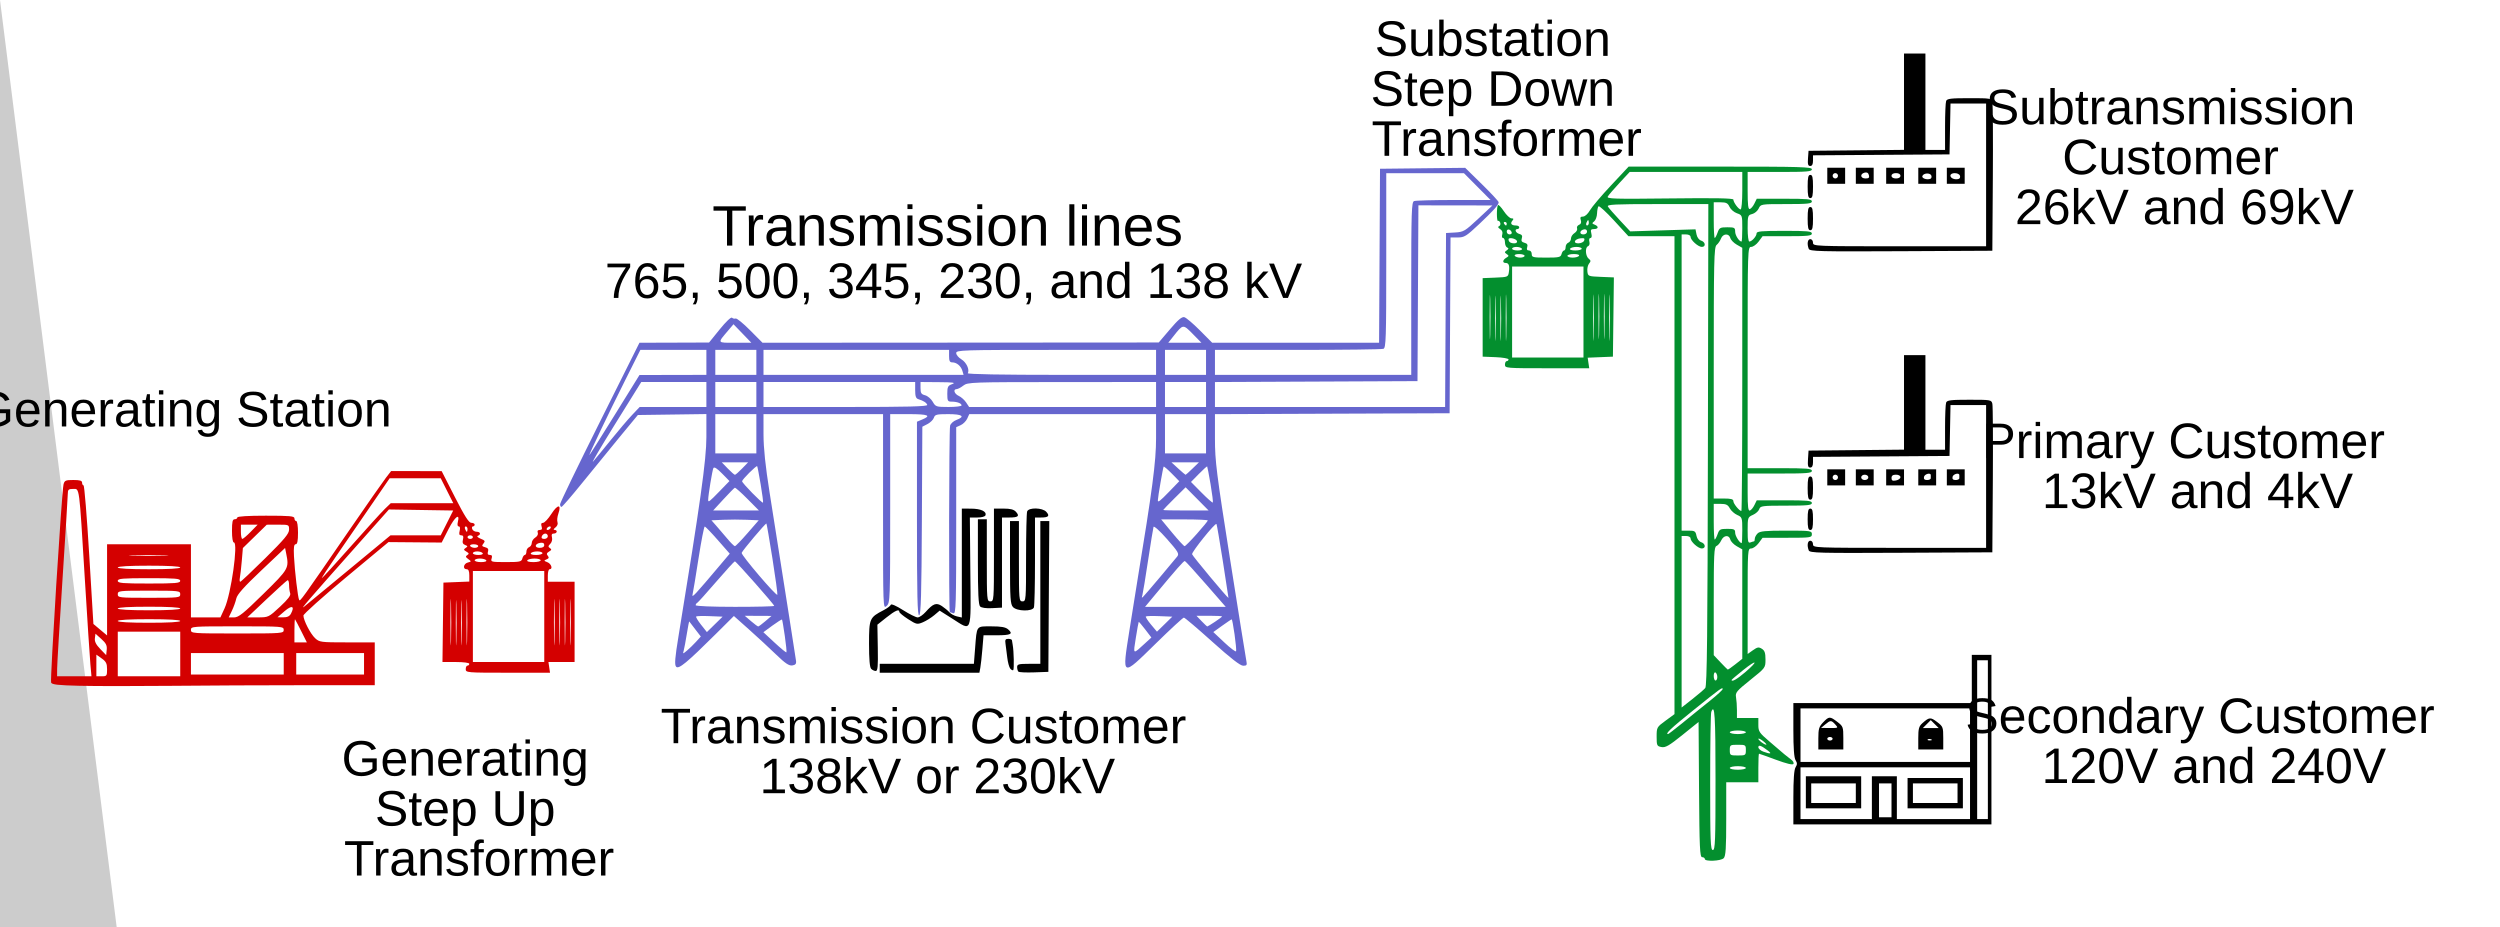
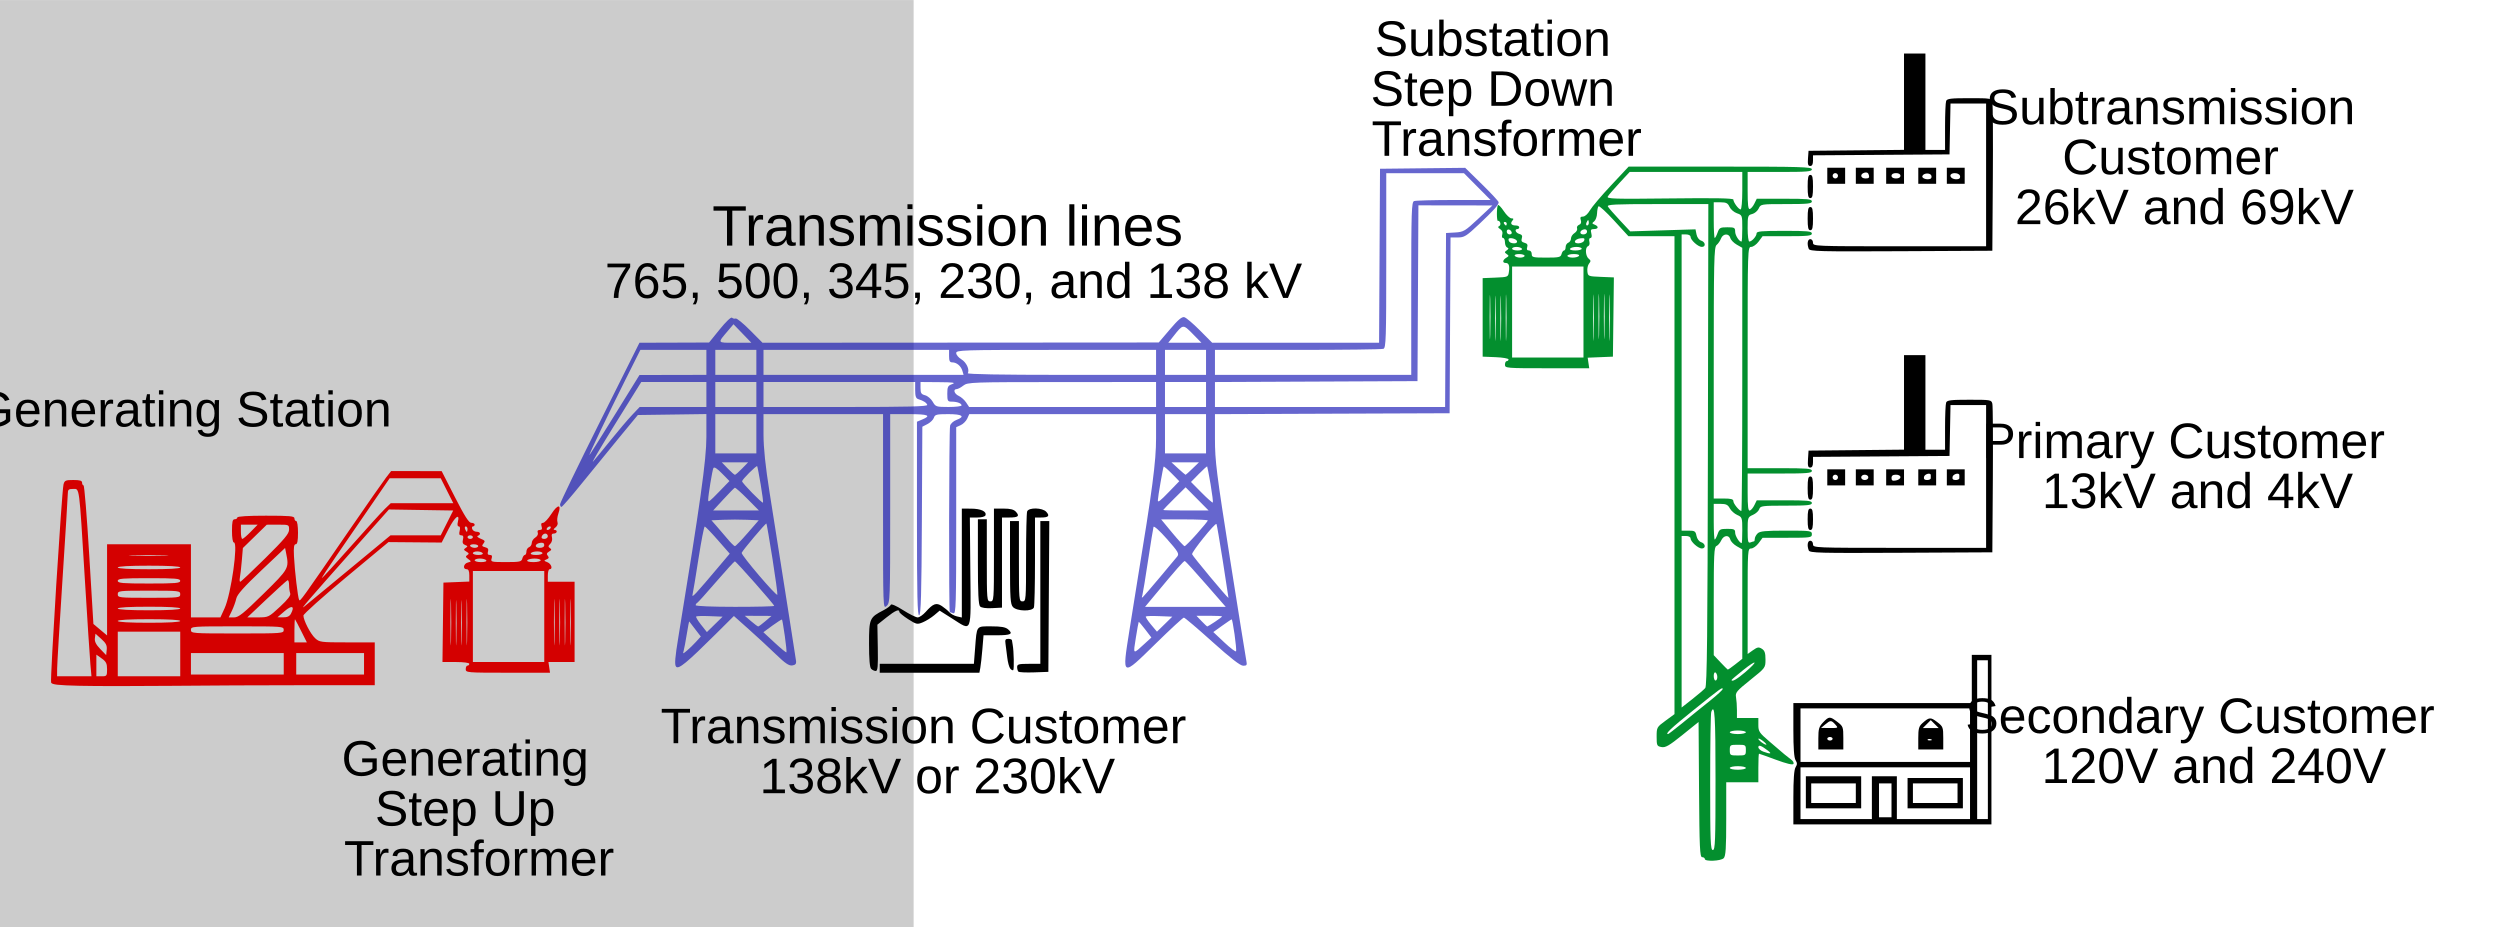
<svg xmlns="http://www.w3.org/2000/svg" height="519" width="1401" version="1.0">
  <defs />
  <g transform="translate(187.5,-288.8622)">
-     <path id="outline" fill="000000" opacity="0.2" d="m-187.5,288.9l-187.5,1688.9,324.5,1688.9,324.5,288.9z" />
+     <path id="outline" fill="000000" opacity="0.2" d="m-187.5,288.9L-187.5,1688.9,324.5,1688.9,324.5,288.9z" />
    <path fill="#d40000" d="m-142.65,673.19c-12.494-0.304-15.765-0.673-16.209-1.83-0.628-1.637,5.976-107.12,6.949-111,0.564-2.245,1.134-2.504,5.52-2.504,3.681,0,4.892,0.371,4.892,1.5,0,0.825,0.37,1.5,0.821,1.5s1.878,17.478,3.169,38.84l2.348,38.84,3.831,3.216,3.831,3.216v-25.556-25.556h23.5,23.5v20.5,20.5h8.256,8.256l2.345-5.111c3.644-7.944,7.734-36.889,5.213-36.889-0.649,0-1.069-2.555-1.069-6.5,0-5.111,0.321-6.5,1.5-6.5,0.825,0,1.5-0.45,1.5-1,0-0.625,6-1,16-1,13.556,0,16,0.229,16,1.5,0,0.825,0.45,1.5,1,1.5,0.564,0,1,2.833,1,6.5,0,4.66-0.367,6.5-1.297,6.5-0.968,0-1.213,1.714-0.963,6.75,0.409,8.267,2.199,23.341,2.907,24.487,0.561,0.908,1.158,0.077,27.843-38.737,9.831-14.3,19.181-27.688,20.777-29.75l2.901-3.75,14.166,0.009,14.166,0.009,7.389,14.491c5.515,10.816,7.861,14.491,9.25,14.491,1.023,0,1.861,0.45,1.861,1s-0.436,1-0.969,1c-0.533,0-0.71,0.675-0.393,1.5,0.317,0.825,1.427,1.5,2.469,1.5,2.124,0,2.567,1.583,0.643,2.297-0.693,0.257,0.024,0.97,1.609,1.6,2.421,0.962,2.664,1.371,1.586,2.67-1.07,1.289-0.923,1.626,0.919,2.107,1.596,0.417,2.03,1.084,1.597,2.449-0.417,1.312-0.104,1.876,1.039,1.876,1.18,0,1.458,0.557,1,2-0.601,1.895-0.18,2,8.026,2,7.82,0,8.712-0.194,9.184-2,0.288-1.1,0.921-2,1.406-2,0.486,0,0.883-0.852,0.883-1.893,0-1.041,0.675-2.152,1.5-2.469,0.825-0.317,1.5-1.381,1.5-2.366,0-0.985,0.887-2.345,1.972-3.022,1.156-0.722,1.732-1.856,1.393-2.74-0.374-0.975,0.013-1.509,1.095-1.509,1.219,0,1.502-0.544,1.04-2-0.437-1.378-0.18-2,0.828-2,0.805,0,2.924-2.276,4.709-5.058,3.482-5.427,5.749-5.495,3.873-0.116-0.613,1.76-0.837,3.926-0.496,4.814,0.366,0.954-0.104,2.163-1.148,2.956-1.071,0.813-1.275,1.354-0.517,1.373,1.869,0.048,1.51,2.032-0.367,2.032-1.157,0-1.458,0.605-1.059,2.131,0.323,1.235-0.079,2.768-0.957,3.645-1.237,1.237-1.272,1.674-0.191,2.388,1.05,0.692,0.95,1.093-0.482,1.935-1.345,0.791-1.53,1.395-0.724,2.365,0.808,0.973,0.632,1.484-0.695,2.019-1.595,0.644-1.546,0.805,0.474,1.585,2.218,0.855,3.196,3.932,1.25,3.932-0.55,0-1,1.575-1,3.5v3.5h7.5,7.5v22.5,22.5h-7.327-7.327l0.44,3,0.44,3h-23.614c-22.947,0-23.614-0.057-23.614-2,0-1.1,0.45-2,1-2s1-0.45,1-1c0-0.578-3.173-1-7.519-1h-7.519l0.269-22.25,0.269-22.25,7.25-0.294,7.25-0.294v-3.456c0-2.405-0.456-3.456-1.5-3.456-2.313,0-1.774-3.115,0.648-3.749,2.083-0.545,2.091-0.603,0.255-1.946-1.526-1.116-1.629-1.548-0.528-2.228,1.096-0.678,0.997-1.06-0.505-1.942-1.596-0.938-1.655-1.24-0.398-2.063,1.256-0.823,1.208-1.066-0.324-1.654-1.3-0.499-1.633-1.342-1.203-3.054,0.431-1.718,0.173-2.365-0.945-2.365-1.141,0-1.376-0.645-0.911-2.5,0.391-1.559,0.203-2.5-0.5-2.5-0.69,0-0.894-0.929-0.527-2.391,1.344-5.355-1.609-3.134-5.215,3.923l-3.83,7.52-14.904-0.13-14.903-0.13-23.847,19.83c-13.116,10.904-23.837,20.511-23.824,21.349,0.039,2.703,3.945,10.263,6.55,12.678,2.429,2.251,3.158,2.346,17.98,2.346h15.448v12,12l-39.75,0.002c-21.862,0.001-55.5,0.161-74.75,0.356s-42.044,0.183-50.653-0.026zm5.802-12.081c-0.335-3.712-1.749-25.425-3.142-48.25-3.218-52.74-2.858-50-6.569-50-2.537,0-2.94,0.376-2.949,2.75-0.006,1.512-1.349,23.225-2.985,48.25s-2.982,47.412-2.99,49.75l-0.015,4.25h9.629,9.629zm9.351,2.818c0-3.227-0.538-4.315-3-6.068l-3-2.136v6.068,6.068h3c2.825,0,3-0.23,3-3.932zm41-8.568,0-12.5-17.5,0-17.5,0,0,12.5,0,12.5,17.5,0,17.5,0zm58,5.5,0-6-26,0-26,0,0,6,0,6,26,0,26,0zm45,0,0-6-19,0-19,0,0,6,0,6,19,0,19,0zm101-26.5,0-25.5-20,0-20,0,0,25.5,0,25.5,20,0,20,0zm-52.253-7.196c-0.177-5.942-0.323-1.354-0.323,10.196s0.144,16.412,0.322,10.804c0.178-5.608,0.179-15.058,0.002-21zm2.999,0.446c-0.178-5.638-0.324-1.025-0.324,10.25s0.146,15.888,0.324,10.25c0.178-5.638,0.178-14.862,0-20.5zm3,0c-0.178-5.638-0.324-1.025-0.324,10.25s0.146,15.888,0.324,10.25c0.178-5.638,0.178-14.862,0-20.5zm3.001-0.446c-0.177-5.942-0.323-1.354-0.323,10.196s0.144,16.412,0.322,10.804c0.178-5.608,0.179-15.058,0.002-21zm49,0c-0.177-5.942-0.323-1.354-0.323,10.196s0.144,16.412,0.322,10.804c0.178-5.608,0.179-15.058,0.001-21zm3,0c-0.177-5.942-0.323-1.354-0.323,10.196s0.144,16.412,0.322,10.804c0.178-5.608,0.179-15.058,0.001-21zm3,0c-0.177-5.942-0.323-1.354-0.323,10.196s0.144,16.412,0.322,10.804c0.178-5.608,0.179-15.058,0.001-21zm3,0c-0.177-5.942-0.323-1.354-0.323,10.196s0.144,16.412,0.322,10.804c0.178-5.608,0.179-15.058,0.001-21zm-262.94,19.803-3.31-2.972-0.328,2.554c-0.233,1.814,0.636,3.552,3,6l3.328,3.447,0.31-3.029c0.244-2.378-0.4-3.667-3-6zm112.02-4.358c-1.724-3.438-3.292-6.438-3.485-6.667-0.193-0.229-0.35,2.583-0.35,6.25v6.667h3.485,3.485zm-9.835-0.75c0-1.949-0.667-2-26-2s-26,0.051-26,2,0.667,2,26,2,26-0.051,26-2zm-58-5c0-0.629-6.5-1-17.5-1s-17.5,0.371-17.5,1,6.5,1,17.5,1,17.5-0.371,17.5-1zm46.601-15.173c14.317-14.076,14.452-14.314,12.781-22.666l-0.618-3.089-13.338,12.626c-9.739,9.218-13.517,13.459-14,15.714-0.364,1.698-1.468,4.775-2.453,6.838l-1.792,3.75h3.01c2.517,0,5.208-2.16,16.409-13.173zm9.28,7.226c4.529-4.206,6.198-6.403,5.75-7.571-0.347-0.905-0.631-2.996-0.631-4.647,0-1.651-0.384-2.852-0.854-2.668-0.47,0.183-5.737,4.946-11.706,10.583l-10.852,10.25,5.956-0.011c5.882-0.011,6.036-0.085,12.338-5.936zm6.147,3.895c2.305-4.307,0.607-5.008-3.528-1.458l-4,3.435,3.215,0.037c2.244,0.026,3.547-0.582,4.313-2.015zm-62.023-2.94c0-0.629-6.5-1-17.5-1s-17.5,0.371-17.5,1,6.5,1,17.5,1,17.5-0.371,17.5-1zm94.668-21.856,23.168-19.144,14.069,0,14.069,0,3.503-6.956,3.503-6.956-18.014-0.294-18.014-0.294-21.227,23.893c-24.276,27.325-28.94,32.757-26.187,30.501,1.078-0.884,12.386-10.221,25.128-20.75zm-94.668,13.86c0-1.924-0.667-2-17.5-2s-17.5,0.076-17.5,2,0.667,2,17.5,2,17.5-0.076,17.5-2zm0-7.5c0-1.276-2.611-1.5-17.5-1.5s-17.5,0.224-17.5,1.5,2.611,1.5,17.5,1.5,17.5-0.224,17.5-1.5zm47.667-12.702c10.787-10.682,13.333-13.736,13.333-16,0-2.767-0.068-2.797-6.25-2.78l-6.25,0.018-6.695,6.535-6.695,6.535-0.612,7.197c-0.337,3.958-0.82,8.21-1.074,9.447-0.254,1.238-0.154,2.25,0.224,2.25,0.377,0,6.686-5.941,14.019-13.202zm47.865-6.548c8.64-9.762,17.223-19.212,19.074-21l3.365-3.25h17.527,17.527l-3.525-7-3.525-7h-14.302-14.302l-10.12,14.75c-5.566,8.113-14.229,20.712-19.25,28-5.021,7.287-8.915,13.25-8.653,13.25,0.262,0,7.546-7.987,16.185-17.75zm-95.532,11.75c0-0.629-6.5-1-17.5-1s-17.5,0.371-17.5,1,6.5,1,17.5,1,17.5-0.371,17.5-1zm171.5-4c-0.34-0.55-1.942-1-3.559-1s-2.941,0.45-2.941,1,1.602,1,3.559,1c2.118,0,3.309-0.405,2.941-1zm30.5,0c0-0.55-1.548-1-3.441-1-1.893,0-3.719,0.45-4.059,1-0.373,0.604,0.99,1,3.441,1,2.232,0,4.059-0.45,4.059-1zm-210.8-2.746c-5.115-0.182-13.215-0.181-18,0.002-4.785,0.183-0.599,0.332,9.301,0.331,9.9-0.001,13.815-0.151,8.699-0.333zm178.3-1.25c-0.34-0.55-1.716-1-3.059-1s-2.441,0.45-2.441,1,1.377,1,3.059,1c1.785,0,2.802-0.417,2.441-1zm33.5,0c0-0.55-1.323-1-2.941-1-1.617,0-3.219,0.45-3.559,1-0.368,0.595,0.823,1,2.941,1,1.958,0,3.559-0.45,3.559-1zm-36-4c0-0.55-1.152-1-2.559-1-1.451,0-2.292,0.433-1.941,1,0.34,0.55,1.492,1,2.559,1s1.941-0.45,1.941-1zm37-0.57c0-1.042-0.729-1.462-2.172-1.25-3.201,0.471-3.544,2.82-0.412,2.82,1.681,0,2.583-0.549,2.583-1.57zm-164.5-7.43,3.906-4-4.703,0-4.703,0,0,4c0,2.2,0.359,4,0.797,4s2.555-1.8,4.703-4zm124.5,3c0-0.55-0.675-1-1.5-1s-1.5,0.45-1.5,1,0.675,1,1.5,1,1.5-0.45,1.5-1zm42-0.5c0-0.825-0.627-1.5-1.393-1.5-0.766,0-1.652,0.675-1.969,1.5-0.392,1.02,0.054,1.5,1.393,1.5,1.083,0,1.969-0.675,1.969-1.5zm-45-4c0-0.825-0.436-1.5-0.969-1.5-0.533,0-0.71,0.675-0.393,1.5,0.317,0.825,0.752,1.5,0.969,1.5,0.216,0,0.393-0.675,0.393-1.5zm46.5-0.5c0.34-0.55,0.168-1-0.382-1s-1.278,0.45-1.618,1c-0.34,0.55-0.168,1,0.382,1s1.278-0.45,1.618-1z" />
    <path fill="#038f2e" d="M767.88,770.23c0-0.55-0.67-1-1.49-1-1.29,0-1.52-5.13-1.75-37.89l-0.26-37.9-9.05,7.3c-7.48,6.02-9.52,7.2-11.75,6.77-2.53-0.48-2.7-0.85-2.7-5.81,0-5.21,0.09-5.37,5-8.97l5-3.67v-133.92-133.91h-12.91-12.9l-8.02-8.75c-4.41-4.8-8.34-8.42-8.74-8.02-0.39,0.4-0.76,2.19-0.82,3.99s-0.79,3.81-1.61,4.46c-1.32,1.03-1.29,1.26,0.25,1.85,2.42,0.94,2.2,2.47-0.36,2.47-1.75,0-2,0.42-1.48,2.5,0.39,1.57,0.2,2.5-0.51,2.5-0.65,0-0.91,0.87-0.6,2.06,0.32,1.21,0,2.27-0.77,2.56-1.73,0.67-1.44,5.57,0.43,7.02,1.2,0.94,1.23,1.42,0.18,2.69-0.71,0.85-1.14,2.81-0.96,4.36,0.31,2.76,0.44,2.81,7.59,3.1l7.27,0.3-0.27,22.2-0.27,22.21-7.07,0.29-7.07,0.29,0.43,2.96,0.44,2.96h-23.62c-22.94,0-23.61-0.06-23.61-2,0-1.1,0.45-2,1-2s1-0.43,1-0.96c0-0.52-3.26-1.09-7.25-1.25l-7.25-0.29v-22-22l7.14-0.29c6.97-0.29,7.15-0.36,7.55-3.09,0.53-3.59,0-5.12-1.77-5.12-1.97,0-1.78-1.69,0.33-2.93,1.53-0.9,1.56-1.16,0.25-2.05-1.33-0.91-1.33-1.14,0-2.1,1.13-0.81,1.19-1.2,0.25-1.58-0.69-0.28-1.25-1.6-1.25-2.93,0-1.32-0.48-2.41-1.07-2.41-0.6,0-0.8-0.85-0.45-1.93,0.39-1.25-0.02-2.32-1.19-3.06-1.2-0.76-1.4-1.29-0.6-1.63,0.66-0.28,0.95-1.15,0.65-1.94s-0.85-1.24-1.22-1.01c-0.84,0.51-0.85-8.04-0.02-8.87,0.33-0.33,1.8,1.21,3.27,3.42,1.46,2.21,3.38,4.02,4.27,4.02,1.23,0,1.34,0.31,0.49,1.34-1.32,1.59-0.5,2.66,2.04,2.66,1,0,1.83,0.45,1.83,1s-0.45,1-1,1c-1.85,0-1.02,2.18,1.03,2.72,1.47,0.38,1.86,1.06,1.41,2.47-0.46,1.43-0.06,2.09,1.5,2.5,1.52,0.4,1.95,1.08,1.52,2.43-0.41,1.29-0.11,1.88,0.97,1.88,0.9,0,1.57,0.85,1.57,2,0,1.83,0.67,2,8.09,2,7.26,0,8.15-0.21,8.62-2,0.29-1.1,0.92-2,1.41-2,0.48,0,0.88-0.85,0.88-1.9,0-1.04,0.67-2.15,1.5-2.46,0.82-0.32,1.5-1.39,1.5-2.37,0-0.99,0.89-2.35,1.97-3.02,1.09-0.68,1.73-1.86,1.44-2.61-0.29-0.76,0.21-1.66,1.1-2.01,1.1-0.42,1.42-1.28,0.99-2.63-0.48-1.52-0.18-2,1.23-2,1.09,0,2.7-1.45,3.85-3.45,1.08-1.9,6.41-8.2,11.85-14l9.88-10.55h51.34c44.98,0,51.35,0.18,51.35,1.5,0,1.28-2.67,1.5-18,1.5h-18v10.58c0,8.02,0.3,10.49,1.25,10.18,0.69-0.23,1.84-1.61,2.55-3.09l1.31-2.67h15.44c13.07,0,15.45,0.23,15.45,1.5,0,1.26-2.26,1.5-14.34,1.5-14.28,0-14.34,0.01-15.47,2.47-0.62,1.36-2.26,2.76-3.66,3.11-2.42,0.61-2.53,0.95-2.53,8.03,0,4.06,0.42,7.39,0.93,7.39,1.42,0,4.07-2.97,4.07-4.57,0-1.18,2.73-1.43,15.5-1.43,13.11,0,15.5,0.23,15.5,1.5,0,1.26-2.2,1.5-13.81,1.5h-13.82l-2.21,3c-1.22,1.65-3.11,3-4.19,3-1.94,0-1.97,0.98-1.97,62v62h18c15.33,0,18,0.22,18,1.5s-2.67,1.5-18,1.5h-18v10.58c0,8.02,0.3,10.49,1.25,10.18,0.69-0.23,1.84-1.61,2.55-3.09l1.31-2.67h15.44c13.07,0,15.45,0.23,15.45,1.5,0,1.26-2.27,1.5-14.43,1.5-13.4,0-14.48,0.14-15.05,1.94-0.34,1.06-1.94,2.52-3.57,3.24-2.88,1.28-2.95,1.48-2.95,8.67,0,6.3,0.23,7.27,1.58,6.75,0.87-0.33,1.77-0.6,2-0.6s0.42-0.64,0.42-1.43,0.71-2.14,1.57-3c1.28-1.28,4.22-1.57,16-1.57,13.76,0,14.43,0.09,14.43,2,0,1.9-0.67,2-13.81,2h-13.82l-2.21,3c-1.22,1.65-3.11,3-4.19,3-1.92,0-1.97,0.81-1.97,29.57v29.56l2.95-2.1c2.52-1.79,3.26-1.92,5-0.83,1.59,0.99,2.05,2.33,2.05,5.98,0,4.69-0.01,4.7-8.51,11.5-7.74,6.21-8.45,7.08-8,9.69,0.28,1.58,0.51,4.85,0.51,7.25v4.38h6,6v3.94c0,3.59,0.54,4.4,6.25,9.26,3.44,2.93,7.15,6.1,8.25,7.05,1.1,0.94,2.86,2.33,3.9,3.08,1.05,0.75,1.61,1.84,1.26,2.41-0.42,0.68-3.87-0.14-9.79-2.34-5.03-1.87-9.31-3.4-9.51-3.4s-0.36,3.6-0.36,8v8h-9-9v20.57c0,16.49-0.28,20.85-1.43,22-1.62,1.62-10.57,1.98-10.57,0.43zm6-44.5c0-35.91-0.45-42.99-2.39-37.92-0.34,0.87-0.61,18.64-0.61,39.5,0,33.04,0.19,37.92,1.5,37.92s1.5-5.06,1.5-39.5zm17-6.5c0-0.55-2.03-1-4.5-1-2.48,0-4.5,0.45-4.5,1s2.02,1,4.5,1c2.47,0,4.5-0.45,4.5-1zm0-10c0-2.89-0.17-3-4.5-3s-4.5,0.11-4.5,3,0.17,3,4.5,3,4.5-0.11,4.5-3zm12.5,0.39c-3.87-2.98-5.5-3.57-5.5-2.01,0,0.8,1.24,1.9,2.75,2.46,4.02,1.46,5.02,1.3,2.75-0.45zm-2.64-5.31c-1.3-1.05-2.55-1.72-2.79-1.49-0.51,0.51,3.07,3.33,4.29,3.38,0.47,0.01-0.2-0.83-1.5-1.89zm-46.19-9.63c3.75-3.05,7.5-6.1,8.33-6.77,0.82-0.68,4.54-3.66,8.25-6.63,3.71-2.98,6.75-5.8,6.75-6.28,0-1.26-1.1-0.47-16.79,12.17-12.28,9.88-15.63,13.06-13.79,13.06,0.23,0,3.49-2.5,7.25-5.55zm36.33,4.55c0-0.55-2.03-1-4.5-1-2.48,0-4.5,0.45-4.5,1s2.02,1,4.5,1c2.47,0,4.5-0.45,4.5-1zm-22.75-24.8c0.98-1.19,1.3-30.22,1.48-136.36l0.24-134.84h-28.54c-24.06,0-28.41,0.22-27.73,1.39,0.44,0.76,3.43,4.2,6.66,7.65l5.85,6.26,18.29-0.58,18.28-0.57,0.57,2.84c0.33,1.67,1.41,3.12,2.61,3.49,2.45,0.78,2.73,3.52,0.35,3.52-2.04,0-6.31-3.84-6.31-5.68,0-0.74-1.09-1.32-2.5-1.32h-2.5v83,83h3.87c3.49,0,3.94,0.29,4.46,2.92,0.35,1.73,1.42,3.18,2.63,3.56,2.45,0.78,2.73,3.52,0.35,3.52-2.04,0-6.31-3.84-6.31-5.68,0-0.74-1.09-1.32-2.5-1.32h-2.5v48.06,48.07l6-4.71c3.3-2.6,6.56-5.39,7.25-6.22zm6.75-6.14c0-1.07-0.45-2.22-1-2.56-0.57-0.35-1,0.49-1,1.94,0,1.41,0.45,2.56,1,2.56s1-0.88,1-1.94zm15.59-2.68c7.63-6.52,6.75-7.52-1.09-1.23-3.58,2.86-6.5,5.35-6.5,5.53,0,1.32,3.01-0.39,7.59-4.3zm-5.49-4.47l3.9-3.08-0.01-30.67v-30.66l-3.09-1.76c-1.7-0.97-3.33-2.66-3.61-3.75-0.73-2.8-3.75-2.48-5.12,0.54-0.64,1.39-1.83,2.78-2.66,3.1-1.3,0.5-1.51,4.79-1.51,30.87v30.29l3.75,3.97c2.06,2.19,3.91,4.03,4.1,4.1,0.2,0.08,2.11-1.25,4.25-2.95zm3.9-75.17c0-7.01-0.1-7.3-2.84-8.51-1.56-0.69-3.44-2.38-4.17-3.74-1.06-1.99-2.1-2.49-5.16-2.49h-3.83v10c0,5.5,0.25,10,0.55,10s1.02-1.35,1.6-3c0.95-2.72,1.45-3,5.45-3,3.85,0,4.4,0.27,4.4,2.17,0,1.82,2.51,5.83,3.65,5.83,0.19,0,0.35-3.27,0.35-7.26zm-0.01-84.49v-73.75l-3.09-1.76c-1.7-0.97-3.33-2.66-3.61-3.75-0.72-2.73-4.14-2.53-5.21,0.3-0.48,1.26-1.59,2.89-2.48,3.62-1.44,1.2-1.6,8.34-1.6,71.71v70.38h5.5c4.22,0,5.5,0.35,5.5,1.5,0,1.39,3.36,5.5,4.5,5.5,0.27,0,0.5-33.19,0.49-73.75zm-88.99-37.75v-25.5h-20-20v25.5,25.5h20,20v-25.5zm-49.26-6.75c-0.17-5.64-0.32-1.03-0.32,10.25,0,11.27,0.15,15.89,0.32,10.25,0.18-5.64,0.18-14.86,0-20.5zm3,0c-0.17-5.64-0.32-1.03-0.32,10.25,0,11.27,0.15,15.89,0.32,10.25,0.18-5.64,0.18-14.86,0-20.5zm3.01-0.45c-0.18-5.94-0.33-1.35-0.33,10.2s0.15,16.41,0.32,10.8c0.18-5.61,0.18-15.06,0.01-21zm49,0c-0.18-5.94-0.33-1.35-0.33,10.2s0.15,16.41,0.32,10.8c0.18-5.61,0.18-15.06,0.01-21zm9,0c-0.18-5.94-0.33-1.35-0.33,10.2s0.15,16.41,0.32,10.8c0.18-5.61,0.18-15.06,0.01-21zm-67.01-0.11c-0.18-5.33-0.32-0.69-0.32,10.31s0.15,15.36,0.33,9.69c0.17-5.66,0.17-14.66-0.01-20zm61-0.44c-0.17-5.64-0.32-1.03-0.32,10.25,0,11.27,0.15,15.89,0.32,10.25,0.18-5.64,0.18-14.86,0-20.5zm3,0c-0.17-5.64-0.32-1.03-0.32,10.25,0,11.27,0.15,15.89,0.32,10.25,0.18-5.64,0.18-14.86,0-20.5zm-44.74-23.75c0-0.55-1.38-1-3.06-1-1.78,0-2.8,0.41-2.44,1,0.34,0.55,1.72,1,3.06,1s2.44-0.45,2.44-1zm30.5,0c0.37-0.6-0.82-1-2.94-1-1.96,0-3.56,0.45-3.56,1s1.32,1,2.94,1,3.22-0.45,3.56-1zm-32-4c-0.34-0.55-1.72-1-3.06-1s-2.44,0.45-2.44,1,1.38,1,3.06,1c1.78,0,2.8-0.42,2.44-1zm33.5,0c0-0.55-1.32-1-2.94-1s-3.22,0.45-3.56,1c-0.37,0.59,0.82,1,2.94,1,1.96,0,3.56-0.45,3.56-1zm-36.25-4.25c-0.47-1.45-4.75-2.34-4.75-0.99,0,1.43,1.17,2.24,3.25,2.24,1.09,0,1.74-0.54,1.5-1.25zm37.64-0.32c0.46-1.22,0.01-1.49-2.07-1.25-1.47,0.18-2.85,0.88-3.08,1.57-0.61,1.87,4.43,1.56,5.15-0.32zm88.61-6.83c0-7.33-0.03-7.42-3-8.45-1.65-0.58-3.52-2.19-4.16-3.6-0.95-2.09-1.86-2.55-5-2.55h-3.84v10c0,5.5,0.25,10,0.55,10s1.02-1.35,1.6-3c0.95-2.72,1.45-3,5.45-3,3.99,0,4.4,0.22,4.4,2.43,0,2.08,2.24,5.57,3.57,5.57,0.24,0,0.43-3.33,0.43-7.4zm-129.23,2.21c-0.62-1.85-2.77-2.16-2.77-0.4,0,0.88,0.71,1.59,1.58,1.59s1.41-0.54,1.19-1.19zm42.23-0.39c0-0.93-0.68-1.44-1.67-1.25-2.51,0.49-2.85,2.83-0.41,2.83,1.22,0,2.08-0.65,2.08-1.58zm-45-4.42c0-0.55-0.48-1-1.06-1s-0.78,0.45-0.44,1,0.82,1,1.06,1,0.44-0.45,0.44-1zm46-0.5c0-0.83-0.18-1.5-0.39-1.5-0.22,0-0.66,0.67-0.97,1.5-0.32,0.82-0.14,1.5,0.39,1.5s0.97-0.68,0.97-1.5zm86-18v-10.5h-31.55-31.56l-5.69,6.12c-3.14,3.37-6.09,6.8-6.57,7.63-0.77,1.33,3.27,1.45,34.75,1.08,25.05-0.31,35.62-0.11,35.62,0.65,0,1.53,2.93,5.52,4.06,5.52,0.53,0,0.94-4.59,0.94-10.5z" />
    <g id="gtransmission">
      <path id="ptransmission" opacity="0.6" fill="#0000AE" d="M191.37,662.45c-0.93-1.12-0.63-4.88,1.39-17.22,12.19-74.4,15.6-98.8,15.6-111.47v-12.86l-19.2,0.27-19.21,0.27-10.33,12.5c-5.68,6.88-15.14,18.47-21.01,25.75-5.88,7.29-11.04,13.25-11.47,13.25s-0.78-0.67-0.78-1.49c0-0.83,10.01-21.53,22.24-46l22.25-44.51,19.5-0.06,19.51-0.07,5.99-7.4c3.47-4.29,6.36-7.02,6.87-6.51,0.49,0.49,1.4,0.69,2.02,0.45,0.63-0.24,4.28,2.72,8.1,6.58l6.97,7.01,111.02-0.07,111.03-0.08,6.24-7.33c4.6-5.41,6.73-7.21,8.1-6.85,1.03,0.27,4.96,3.61,8.74,7.41l6.87,6.92h46.76,46.77l0.26-48.75,0.26-48.75,23.87-0.27,23.86-0.26,9.39,9.2c5.16,5.06,9.38,9.61,9.38,10.11,0,1.44-2.92,4.69-11.2,12.48-6.93,6.53-8.1,7.24-11.74,7.24h-4.04l-0.26,49.25-0.26,49.25-65.75,0.26-65.75,0.26v13.79c0,12.42,0.85,19.17,8.51,67.75,4.69,29.67,8.77,55.18,9.08,56.69,0.49,2.38,0.25,2.75-1.78,2.75-1.61,0-7.07-4.25-17.33-13.47-8.24-7.42-15.39-13.49-15.89-13.5-0.5-0.02-7.62,6.56-15.83,14.61-19.19,18.82-18.86,18.98-14.74-7.16,1.65-10.44,3.66-23.03,4.48-27.98,8.44-51.21,10.5-66.89,10.5-79.99v-13.51h-52.34-52.34l-1.15,2.52c-0.63,1.38-2.27,3.03-3.66,3.66l-2.51,1.14v52.45c0,47.41-0.15,52.39-1.58,51.84-0.87-0.33-1.77-0.61-2-0.61-0.63,0-0.48-102.19,0.16-104.55,0.3-1.13,1.87-2.56,3.49-3.17,5.2-1.96,3.4-3.28-4.5-3.28-6.57,0-7.51,0.24-8.07,2.01-0.35,1.11-1.96,2.69-3.56,3.53l-2.92,1.51-0.26,52.64c-0.2,41.04-0.54,52.74-1.51,53.06-0.99,0.33-1.25-10.92-1.25-54.04v-54.46l3-1.25c5.28-2.19,3.26-3-7.5-3h-10.5v52.85c0,51.57-0.05,52.89-2,54.65-2,1.81-2,1.75-2-52.84v-54.66h-33.5-33.5l0.01,11.25c0.01,7.86,1.05,17.74,3.42,32.75,9.55,60.39,14.63,92.7,14.84,94.5,0.16,1.44-0.45,2.1-2.16,2.34-1.81,0.26-3.97-1.2-9-6.07-3.63-3.52-10.45-9.83-15.15-14.02l-8.55-7.62-9.95,9.9c-16.5,16.4-21.06,20.16-22.45,18.48zm11.18-13.92l2.69-2.96-3.14-4.06c-1.72-2.24-3.22-4.21-3.33-4.38-0.12-0.18-0.74,2.97-1.38,7-0.65,4.02-1.43,8.21-1.74,9.31-0.55,2-0.55,2,1.83,0.02,1.31-1.09,3.59-3.31,5.07-4.93zm49.76-3.28c-0.7-4.84-1.4-8.97-1.56-9.18-0.16-0.2-2.58,1.31-5.38,3.36l-5.07,3.73,6.27,5.82c3.44,3.2,6.43,5.65,6.64,5.45,0.2-0.21-0.2-4.34-0.9-9.18zm201.98,4.03l3.44-3.16-3.44-4.49c-1.89-2.47-3.53-4.4-3.65-4.29s-0.85,4.13-1.61,8.91c-1.56,9.72-1.83,9.56,5.26,3.03zm50.06-4.88c-0.66-4.65-1.37-8.46-1.59-8.46s-2.63,1.61-5.36,3.57l-4.96,3.56,6.21,5.85c3.42,3.22,6.37,5.42,6.56,4.9,0.19-0.53-0.2-4.77-0.86-9.42zm-294.06-10.25c-3.95-0.17-7.4-0.07-7.67,0.2-0.28,0.28,0.97,2.35,2.76,4.62l3.26,4.11,4.41-4.32,4.41-4.32-7.17-0.29zm252,0c-3.95-0.17-7.39-0.08-7.66,0.19-0.27,0.26,1.03,2.29,2.87,4.5l3.36,4.01,4.3-4.2,4.3-4.21-7.17-0.29zm-220.89,2.83l3.46-2.96-7.5-0.03-7.5-0.04,3.5,2.99c1.92,1.65,3.74,3,4.04,3,0.29,0,2.09-1.33,4-2.96zm251.98,0.33c2.19-1.45,3.98-2.8,3.98-3s-3.23-0.37-7.19-0.37h-7.18l2.87,3c1.58,1.65,3.02,3,3.21,3,0.18,0,2.12-1.18,4.31-2.63zm-247.02-8.91c0-0.8-21.33-24.96-22.04-24.96-0.33,0-5.06,5.18-10.51,11.5-5.45,6.33-10.25,11.65-10.68,11.84-0.42,0.18-0.77,0.74-0.77,1.25,0,0.52,9.33,0.91,22,0.91,12.1,0,22-0.24,22-0.54zm241.92-12.21c-6.12-7.01-11.42-12.83-11.78-12.93-0.6-0.17-4.66,4.43-17.12,19.43l-5.19,6.25h22.61,22.6l-11.12-12.75zm-271.61-11.4l4.77-5.65-6.66-7.6c-3.66-4.18-6.96-7.6-7.35-7.6-0.38,0-1.94,7.99-3.46,17.75-1.51,9.77-3.02,18.86-3.34,20.22-0.58,2.42,0.84,0.9,16.04-17.12zm245.77,7.65c4.66-5.5,9.07-10.78,9.8-11.73,1.18-1.53,0.5-2.68-5.79-9.8-4.06-4.61-7.29-7.51-7.52-6.77-0.22,0.72-1.59,9.18-3.05,18.8-1.45,9.63-2.89,18.4-3.2,19.5-0.65,2.37-1.16,2.89,9.76-10zm35.35-9.06c-1.78-11.32-3.39-20.71-3.58-20.89-0.77-0.7-13.95,15.67-13.66,16.97,0.22,1,19.77,24.46,20.39,24.48,0.05,0-1.37-9.25-3.15-20.56zm-252.41-1.5c-1.69-10.63-3.21-19.46-3.38-19.63-0.38-0.37-13.47,15.15-13.87,16.44-0.37,1.21,19.6,24.63,20,23.45,0.17-0.52-1.07-9.64-2.75-20.26zm-14.01-14.19l6.31-7.25-6.66-0.29c-3.66-0.17-9.62-0.17-13.25,0l-6.58,0.29,2.65,3c1.46,1.65,4.26,4.92,6.21,7.25,1.95,2.34,3.88,4.25,4.28,4.25,0.41,0,3.58-3.26,7.04-7.25zm251.84,0.34c3.38-3.8,6.15-7.18,6.15-7.5s-5.88-0.59-13.07-0.59h-13.07l6.2,7.5c3.42,4.13,6.53,7.5,6.93,7.5,0.39,0,3.48-3.11,6.86-6.91zm-251.86-19.59c-3.54-3.58-6.73-6.4-7.07-6.25-0.34,0.14-3.21,3.07-6.38,6.5l-5.76,6.25h12.83,12.83l-6.45-6.5zm252.01,0l-6.44-6.5-6.28,6.22c-3.46,3.43-6.28,6.35-6.28,6.5,0,0.16,5.72,0.28,12.72,0.28h12.72l-6.44-6.5zm-244.58-8.12c-0.91-5.43-1.79-10.03-1.96-10.21-0.45-0.51-8.46,7.48-8.46,8.44,0,1.01,11.24,12.49,11.74,11.99,0.19-0.19-0.4-4.79-1.32-10.22zm252.13-0.04c-0.92-5.39-1.78-9.9-1.92-10.04s-2.24,1.76-4.66,4.23l-4.4,4.48,5.91,5.97c3.25,3.29,6.09,5.78,6.32,5.56,0.23-0.23-0.34-4.82-1.25-10.2zm-275.19,3.91l5.57-5.75-4.18-4.25c-2.85-2.9-4.38-3.85-4.83-3-0.59,1.11-2.92,15.33-2.92,17.79,0,1.61,0.58,1.17,6.36-4.79zm252.13,0.05l5.52-5.71-4.19-4.27c-2.31-2.35-4.36-4.11-4.57-3.9-0.34,0.34-3.24,17.14-3.25,18.83,0,1.47,1.03,0.68,6.49-4.95zm-239.49-12.8l3.39-3.5h-7.39-7.39l3.39,3.5c1.87,1.93,3.67,3.5,4,3.5s2.13-1.57,4-3.5zm252.43,0l3.61-3.5h-7.72-7.71l3.82,3.5c2.1,1.93,3.95,3.5,4.11,3.5s1.91-1.57,3.89-3.5zm-325.82-16.22c4.09-5.08,9.36-11.27,11.71-13.75l4.28-4.53h18.7,18.7v-7-7h-18.25l-18.25,0.01-14.76,23.74c-8.12,13.07-13.6,22.4-12.17,20.75s5.95-7.15,10.04-12.22zm1.97-13.74l13.92-22.46,18.75-0.04,18.75-0.04v-7-7h-18.49-18.5l-8.64,17.25c-9.42,18.8-20.4,41.75-19.97,41.75,0.15,0,6.53-10.11,14.18-22.46zm79.42,10.46v-11h-11.5-11.5v11,11h11.5,11.5v-11zm252,0v-11h-11.5-11.5v11,11h11.5,11.5v-11zm-252-22v-7h-11.5-11.5v7,7h11.5,11.5v-7zm95.77,5.82c-0.41-1.23-2.09-2.31-5.02-3.21-1.33-0.41-1.75-1.63-1.75-5.08v-4.53h-42.5-42.5v7,7h46.08c34.94,0,45.99-0.28,45.69-1.18zm19.23,0.29c0-1.16-2.52-2.11-5.58-2.11-2.19,0-2.42-0.41-2.42-4.41,0-3.91,0.32-4.54,2.75-5.42,2.17-0.8,0.59-1.03-7.5-1.09l-10.25-0.08v3.39c0,2.81,0.44,3.51,2.57,4.04,1.41,0.36,3.32,1.98,4.25,3.6,1.62,2.85,1.95,2.96,8.93,2.97,3.99,0,7.25-0.4,7.25-0.89zm109-6.11v-7l-52.75,0.03c-50.81,0.02-52.84,0.09-55.25,1.97-1.38,1.08-3.06,1.97-3.75,1.98-2.17,0.04-1.35,2.66,1.2,3.82,1.34,0.61,3.19,2.26,4.11,3.66l1.67,2.54h52.38,52.39v-7zm28,0v-7h-11.5-11.5v7,7h11.5,11.5v-7zm134.24-41.75l0.26-48.75,5.06-0.29c4.76-0.28,5.53-0.74,13-7.72l7.94-7.43-20.74-0.03-20.74-0.03-0.26,49.25-0.26,49.25-56.75,0.26-56.75,0.26v6.99,6.99h64.49,64.49l0.26-48.75zm-386.24,23.75v-7h-11.5-11.5v7,7h11.5,11.5v-7zm115.47,4.75c-0.82-2.73-3.22-4.75-5.66-4.75-1.4,0-1.81-0.79-1.81-3.5v-3.5h-52-52v7,7h56.07,56.06l-0.66-2.25zm108.53-4.75v-7h-56c-53.08,0-56,0.1-56,1.79,0,0.98,1.3,2.55,2.89,3.49,2.82,1.67,4.76,5.87,3.58,7.77-0.37,0.6,19.06,0.95,52.47,0.95h53.06v-7zm28,0v-7h-11.5-11.5v7,7h11.5,11.5v-7zm115-41.39c0-43.21,0.17-48.46,1.58-49,0.87-0.33,10.87-0.61,22.23-0.61h20.64l-7.45-7.5-7.45-7.5h-21.78-21.77v48.9c0,43.66-0.17,48.95-1.58,49.5-0.87,0.33-22.47,0.6-48,0.6h-46.42v7,7h55,55v-48.39zm-374.81,25.2l-5-5.19-2.85,3.36c-6.31,7.45-6.54,7.02,3.7,7.02h9.15l-5-5.19zm252.34,0.22c-5.43-5.51-5.39-5.51-10.65,1.13l-3.05,3.84h9.3,9.29l-4.89-4.97z" />
      <path fill-opacity="0.0" stroke-opacity="0.0" stroke="#0000FF" d="M126.5,570L180.5,671,280.5,671,280.5,626,348.5,626,348.5,548,419.5,548,419.5,671,527.5,671,633.5,526,633.5,428,655.5,395,637.5,377,186.5,377z" />
      <text style="writing-mode:lr-tb;text-anchor:middle;text-align:center;" font-weight="normal" xml:space="preserve" font-stretch="normal" line-height="100%" font-variant="normal" y="426.51" x="358.536" font-family="Arial" font-style="normal" fill="#000000">
        <tspan style="writing-mode:lr-tb;text-anchor:middle;text-align:center;" font-size="32px" line-height="100%" y="426.51" x="362.973">Transmission lines </tspan>
        <tspan style="writing-mode:lr-tb;text-anchor:middle;text-align:center;" font-size="28px" line-height="100%" y="455.837" x="358.536">765, 500, 345, 230, and 138 kV</tspan>
      </text>
    </g>
    <flowRoot font-weight="normal" xml:space="preserve" font-size="20px" font-style="normal" font-family="Bitstream Vera Sans" fill="#000000">
      <flowRegion>
        <rect y="122.08" width="215.3" x="469.51" height="32.425" />
      </flowRegion>
      <flowPara />
    </flowRoot>
    <flowRoot font-weight="normal" xml:space="preserve" font-size="20px" font-style="normal" font-family="Bitstream Vera Sans" fill="#000000">
      <flowRegion>
        <rect y="105.22" width="290.53" x="387.8" height="32.425" />
      </flowRegion>
      <flowPara />
    </flowRoot>
    <text style="writing-mode:lr-tb;text-anchor:middle;text-align:center;" font-weight="normal" xml:space="preserve" font-size="28px" font-style="normal" font-stretch="normal" font-variant="normal" y="705.365" x="357.239" font-family="Arial" line-height="100%" fill="#000000">
      <tspan x="357.239" y="705.365">Transmission Customer</tspan>
      <tspan x="357.239" y="733.365">138kV or 230kV</tspan>
    </text>
    <text style="writing-mode:lr-tb;text-anchor:middle;text-align:center;" font-weight="normal" xml:space="preserve" font-size="28px" font-style="normal" font-stretch="normal" font-variant="normal" y="527.862" x="-57.5" font-family="Arial" line-height="100%" fill="#000000">
      <tspan x="-57.5" y="527.862">Generating Station</tspan>
      <tspan x="-57.5" y="555.862" />
    </text>
    <text style="writing-mode:lr-tb;text-anchor:middle;text-align:center;" font-weight="normal" xml:space="preserve" font-size="28px" font-style="normal" font-stretch="normal" font-variant="normal" y="723.523" x="100.433" font-family="Arial" line-height="100%" fill="#000000">
      <tspan x="100.433" y="723.523">Generating</tspan>
      <tspan x="100.433" y="751.523">Step Up</tspan>
      <tspan x="100.433" y="779.523">Transformer</tspan>
    </text>
    <text style="writing-mode:lr-tb;text-anchor:middle;text-align:center;" font-weight="normal" xml:space="preserve" font-size="28px" font-style="normal" font-stretch="normal" font-variant="normal" y="320.157" x="676.3" font-family="Arial" line-height="100%" fill="#000000">
      <tspan x="676.3" y="320.157">Substation</tspan>
      <tspan x="676.3" y="348.157">Step Down</tspan>
      <tspan x="676.3" y="376.157">Transformer</tspan>
    </text>
    <flowRoot style="writing-mode:lr-tb;text-anchor:middle;text-align:center;" font-weight="normal" xml:space="preserve" font-size="28px" font-stretch="normal" font-variant="normal" font-style="normal" font-family="Arial" line-height="100%" fill="#000000">
      <flowRegion>
        <rect y="76.689" width="77.82" x="208.82" height="32.425" />
      </flowRegion>
      <flowPara />
    </flowRoot>
    <text style="writing-mode:lr-tb;text-anchor:start;text-align:start;" font-weight="normal" xml:space="preserve" font-size="28px" font-style="normal" font-stretch="normal" font-variant="normal" y="358.475" x="1056.109" font-family="Arial" line-height="100%" fill="#000000">
      <tspan style="writing-mode:lr-tb;text-anchor:middle;text-align:center;" line-height="100%" y="358.475" x="1056.109">Subtransmission</tspan>
      <tspan style="writing-mode:lr-tb;text-anchor:middle;text-align:center;" line-height="100%" y="386.475" x="1056.109">Customer</tspan>
      <tspan style="writing-mode:lr-tb;text-anchor:middle;text-align:center;" line-height="100%" y="414.475" x="1056.109">26kV and 69kV</tspan>
    </text>
    <text style="writing-mode:lr-tb;text-anchor:middle;text-align:center;" font-weight="normal" xml:space="preserve" font-size="28px" font-style="normal" font-stretch="normal" font-variant="normal" y="545.567" x="1063.446" font-family="Arial" line-height="100%" fill="#000000">
      <tspan x="1063.446" y="545.567">Primary Customer</tspan>
      <tspan x="1063.446" y="573.567">13kV and 4kV</tspan>
    </text>
    <text style="writing-mode:lr-tb;text-anchor:middle;text-align:center;" font-weight="normal" xml:space="preserve" font-size="28px" font-style="normal" font-stretch="normal" font-variant="normal" y="699.643" x="1072.617" font-family="Arial" line-height="100%" fill="#000000">
      <tspan x="1072.617" y="699.643">Secondary Customer</tspan>
      <tspan x="1072.617" y="727.643">120V and 240V</tspan>
    </text>
    <path fill="#000" d="m817.5,735.85c0-10.216,0.396-15.648,1.24-17,0.987-1.581,0.987-2.392,0-3.973-0.844-1.352-1.24-6.784-1.24-17v-15.014h50,50v-13.5-13.5h5.5,5.5v47.5,47.5h-55.5-55.5zm44,0.014,0-12,7,0,7,0,0,12,0,12,20.5,0,20.5,0,0-14.5,0-14.5-47.5,0-47.5,0,0,14.5,0,14.5,20,0,20,0zm-37-3,0-9,15.5,0,15.5,0,0,9,0,9-15.5,0-15.5,0zm28,0.5,0-5.5-12.5,0-12.5,0,0,5.5,0,5.5,12.5,0,12.5,0zm29,0,0-8.5,15.5,0,15.5,0,0,8.5,0,8.5-15.5,0-15.5,0zm28,0,0-5.5-12.5,0-12.5,0,0,5.5,0,5.5,12.5,0,12.5,0zm17-30,0-44.5-3,0-3,0,0,44.5,0,44.5,3,0,3,0zm-54,34,0-9.5-3.5,0-3.5,0,0,9.5,0,9.5,3.5,0,3.5,0zm44-36.5,0-15-47.5,0-47.5,0,0,15,0,15,47.5,0,47.5,0zm-85,1.805c0-5.361,0.362-6.573,2.687-9,3.292-3.436,3.776-3.451,7.968-0.254,3.183,2.428,3.344,2.862,3.344,9v6.449h-7-7zm8,0.195c0-0.55-0.675-1-1.5-1s-1.5,0.45-1.5,1,0.675,1,1.5,1,1.5-0.45,1.5-1zm1.5-8c-2.243-2.479-2.7-2.482-5.639-0.033l-2.361,1.967,4.905,0.033c4.842,0.033,4.882,0.008,3.095-1.967zm46.5,7.674c0-5.293,0.367-6.656,2.25-8.351,3.837-3.454,4.617-3.526,8.244-0.76,3.362,2.564,3.506,2.936,3.506,9.055v6.381h-7-7zm7.188,0.643c-0.722-0.289-1.584-0.253-1.917,0.079-0.332,0.332,0.258,0.569,1.312,0.525,1.165-0.048,1.402-0.285,0.604-0.604zm2.035-8.539-2.222-2.222-2.222,2.222-2.222,2.222,4.444,0,4.444,0zm-591.22-31.27v-2.5h26.382,26.382l0.682-8.75c1.01-12.957,0.484-12.25,9.111-12.25,5.502,0,7.928,0.434,9.381,1.678,3.017,2.583,1.591,3.322-6.411,3.322h-7.356l-0.645,7.75c-0.355,4.263-0.879,8.988-1.165,10.5l-0.52,2.75h-27.921-27.921zm77.704,1.871c-0.387-0.387-0.704-1.529-0.704-2.537,0-1.59,0.864-1.833,6.5-1.833h6.5v-40-40h2.511,2.511l-0.261,42.25-0.261,42.25-8.046,0.287c-4.425,0.158-8.363-0.03-8.75-0.417zm-82.5-1.57c-0.808-0.808-1.2-5.369-1.2-13.961,0-14.24,0.251-14.822,8.158-18.899,2.012-1.037,3.828-2.397,4.037-3.022,0.227-0.68,2.973,0.51,6.842,2.964,3.555,2.255,7.247,4.104,8.206,4.11,0.958,0.005,2.983-1.384,4.5-3.088,4.186-4.701,5.94-5.341,9.056-3.299,1.465,0.96,3.347,2.519,4.183,3.466,0.836,0.946,2.757,2.001,4.269,2.345l2.75,0.625v-30.519-30.519l5.25,0.032c5.447,0.033,8.732,1.559,8.004,3.718-0.247,0.733-2.145,1.25-4.588,1.249l-4.17,0.01,0.278,30.501c0.322,35.318,1.128,33.265-10.238,26.077l-6.96-4.401-3.04,2.564c-1.672,1.41-4.541,3.193-6.376,3.962-3.168,1.327-3.583,1.239-8.25-1.756-2.703-1.734-4.914-3.557-4.914-4.049,0-1.805-2.331-0.802-7.265,3.126l-5.051,4.022,0.228,12.978c0.183,10.432-0.041,12.978-1.142,12.978-0.753,0-1.91-0.54-2.57-1.2zm77.944-0.127c-0.628-0.756-1.389-3.58-1.691-6.274-0.303-2.695-0.742-6.137-0.976-7.649-0.343-2.216-0.042-2.75,1.549-2.75,1.086,0,2.009,0.338,2.051,0.75s0.238,1.613,0.436,2.667c0.634,3.382,0.853,13.55,0.304,14.099-0.292,0.292-1.045-0.087-1.673-0.844zm1.511-34.502c-1.44-1.591-1.655-4.842-1.655-25v-23.171h2.5,2.5v22.5c0,21.833,0.059,22.5,2,22.5,1.945,0,2-0.667,2-24.418,0-13.43,0.273-25.13,0.607-26,0.89-2.318,8.578-2.14,10.74,0.249,2.077,2.295,1.245,3.169-3.014,3.169h-3.333v24.418c0,13.43-0.273,25.13-0.607,26-0.902,2.351-9.551,2.169-11.738-0.247zm-18.412-0.329c-0.92-0.92-1.24-7.41-1.24-25.04v-23.8h2.5,2.5v23c0,22.333,0.058,23,2,23,1.949,0,2-0.667,2-26v-26h5.345c3.911,0,5.79,0.491,7.002,1.831,2.161,2.388,1.234,3.169-3.764,3.168h-4.08v25.251,25.251l-5.507,0.293c-3.421,0.182-5.978-0.178-6.75-0.95zm464.37-31.41c-1.08-2.815-0.652-5.427,0.889-5.427,0.833,0,1.5,0.889,1.5,2,0,1.972,0.667,2,48.5,2h48.5v-40-40h-9.973-9.973l-0.277,14.25-0.278,14.25-38.25,0.262-38.25,0.262v2.988c0,2.036-0.495,2.988-1.555,2.988-1.231,0-1.491-0.989-1.25-4.75l0.305-4.75,26.75-0.266,26.75-0.266v-26.484-26.484h6,6v26.5,26.5h5.5,5.5v-12.418c0-6.83,0.273-13.13,0.607-14,0.508-1.325,2.62-1.582,12.981-1.582,12.004,0,12.39,0.067,12.921,2.25,0.301,1.238,0.422,20.475,0.269,42.75l-0.278,40.5-51.14,0.259c-45.984,0.233-51.201,0.099-51.75-1.332zm-0.61-17.43c0-4.667,0.333-6,1.5-6s1.5,1.333,1.5,6-0.333,6-1.5,6-1.5-1.333-1.5-6zm0-17.5c0-5.111,0.321-6.5,1.5-6.5s1.5,1.389,1.5,6.5-0.321,6.5-1.5,6.5-1.5-1.389-1.5-6.5zm11-6,0-4.5,5,0,5,0,0,4.5,0,4.5-5,0-5,0zm6,0c0-0.825-0.675-1.5-1.5-1.5s-1.5,0.675-1.5,1.5,0.675,1.5,1.5,1.5,1.5-0.675,1.5-1.5zm10,0,0-4.5,5,0,5,0,0,4.5,0,4.5-5,0-5,0zm7,0c0-0.833-0.889-1.5-2-1.5s-2,0.667-2,1.5,0.889,1.5,2,1.5,2-0.667,2-1.5zm10,0,0-4.5,5,0,5,0,0,4.5,0,4.5-5,0-5,0zm8-0.117c0-0.809-1.038-1.383-2.5-1.383-1.771,0-2.5,0.543-2.5,1.861,0,1.446,0.558,1.755,2.5,1.383,1.375-0.263,2.5-1.1,2.5-1.861zm10,0.117,0-4.5,5,0,5,0,0,4.5,0,4.5-5,0-5,0zm7,0.5v-1.75c0-1.579-3.49-0.663-3.81,1-0.234,1.212,0.3,1.75,1.736,1.75,1.14,0,2.073-0.45,2.073-1zm9-0.5,0-4.5,5,0,5,0,0,4.5,0,4.5-5,0-5,0zm7,0.5v-1.75c0-1.579-3.49-0.663-3.81,1-0.234,1.212,0.3,1.75,1.736,1.75,1.14,0,2.073-0.45,2.073-1zm-84.39-128.57c-1.08-2.815-0.652-5.427,0.889-5.427,0.833,0,1.5,0.889,1.5,2,0,1.972,0.667,2,48.5,2h48.5v-40-40h-9.973-9.973l-0.277,14.25-0.278,14.25-38.25,0.262-38.25,0.262v2.988c0,2.038-0.495,2.988-1.558,2.988-1.214,0-1.49-0.938-1.25-4.25l0.307-4.25,26.75-0.266,26.75-0.266v-26.984-26.984h6,6v27,27h5.5,5.5v-12.918c0-7.105,0.273-13.63,0.607-14.5,0.508-1.325,2.62-1.582,12.981-1.582,12.004,0,12.39,0.067,12.921,2.25,0.301,1.238,0.422,20.475,0.269,42.75l-0.278,40.5-51.14,0.259c-45.984,0.233-51.201,0.099-51.75-1.332zm-0.61-16.93c0-5.111,0.321-6.5,1.5-6.5s1.5,1.389,1.5,6.5-0.321,6.5-1.5,6.5-1.5-1.389-1.5-6.5zm0-18c0-5.111,0.321-6.5,1.5-6.5s1.5,1.389,1.5,6.5-0.321,6.5-1.5,6.5-1.5-1.389-1.5-6.5zm11-6,0-4.5,5,0,5,0,0,4.5,0,4.5-5,0-5,0zm6,0c0-0.825-0.675-1.5-1.5-1.5s-1.5,0.675-1.5,1.5,0.675,1.5,1.5,1.5,1.5-0.675,1.5-1.5zm10,0,0-4.5,5,0,5,0,0,4.5,0,4.5-5,0-5,0zm7.32-0.384c-0.334-1.276-1.11-1.722-2.406-1.383-2.767,0.724-2.384,3.267,0.493,3.267,1.865,0,2.295-0.424,1.914-1.884zm9.68,0.384,0-4.5,5,0,5,0,0,4.5,0,4.5-5,0-5,0zm8,0c0-0.933-0.944-1.5-2.5-1.5s-2.5,0.567-2.5,1.5,0.944,1.5,2.5,1.5,2.5-0.567,2.5-1.5zm10,0,0-4.5,5,0,5,0,0,4.5,0,4.5-5,0-5,0zm7.31-0.136c-0.645-1.681-4.459-1.453-5.037,0.302-0.406,1.235,2.416,2.237,4.414,1.567,0.653-0.219,0.933-1.06,0.623-1.868zm8.69,0.136,0-4.5,5,0,5,0,0,4.5,0,4.5-5,0-5,0zm7.33-0.083c-0.718-1.87-5.33-1.862-5.33,0.009,0,1.484,2.628,2.497,4.687,1.806,0.653-0.219,0.942-1.036,0.643-1.815z" />
  </g>
</svg>
